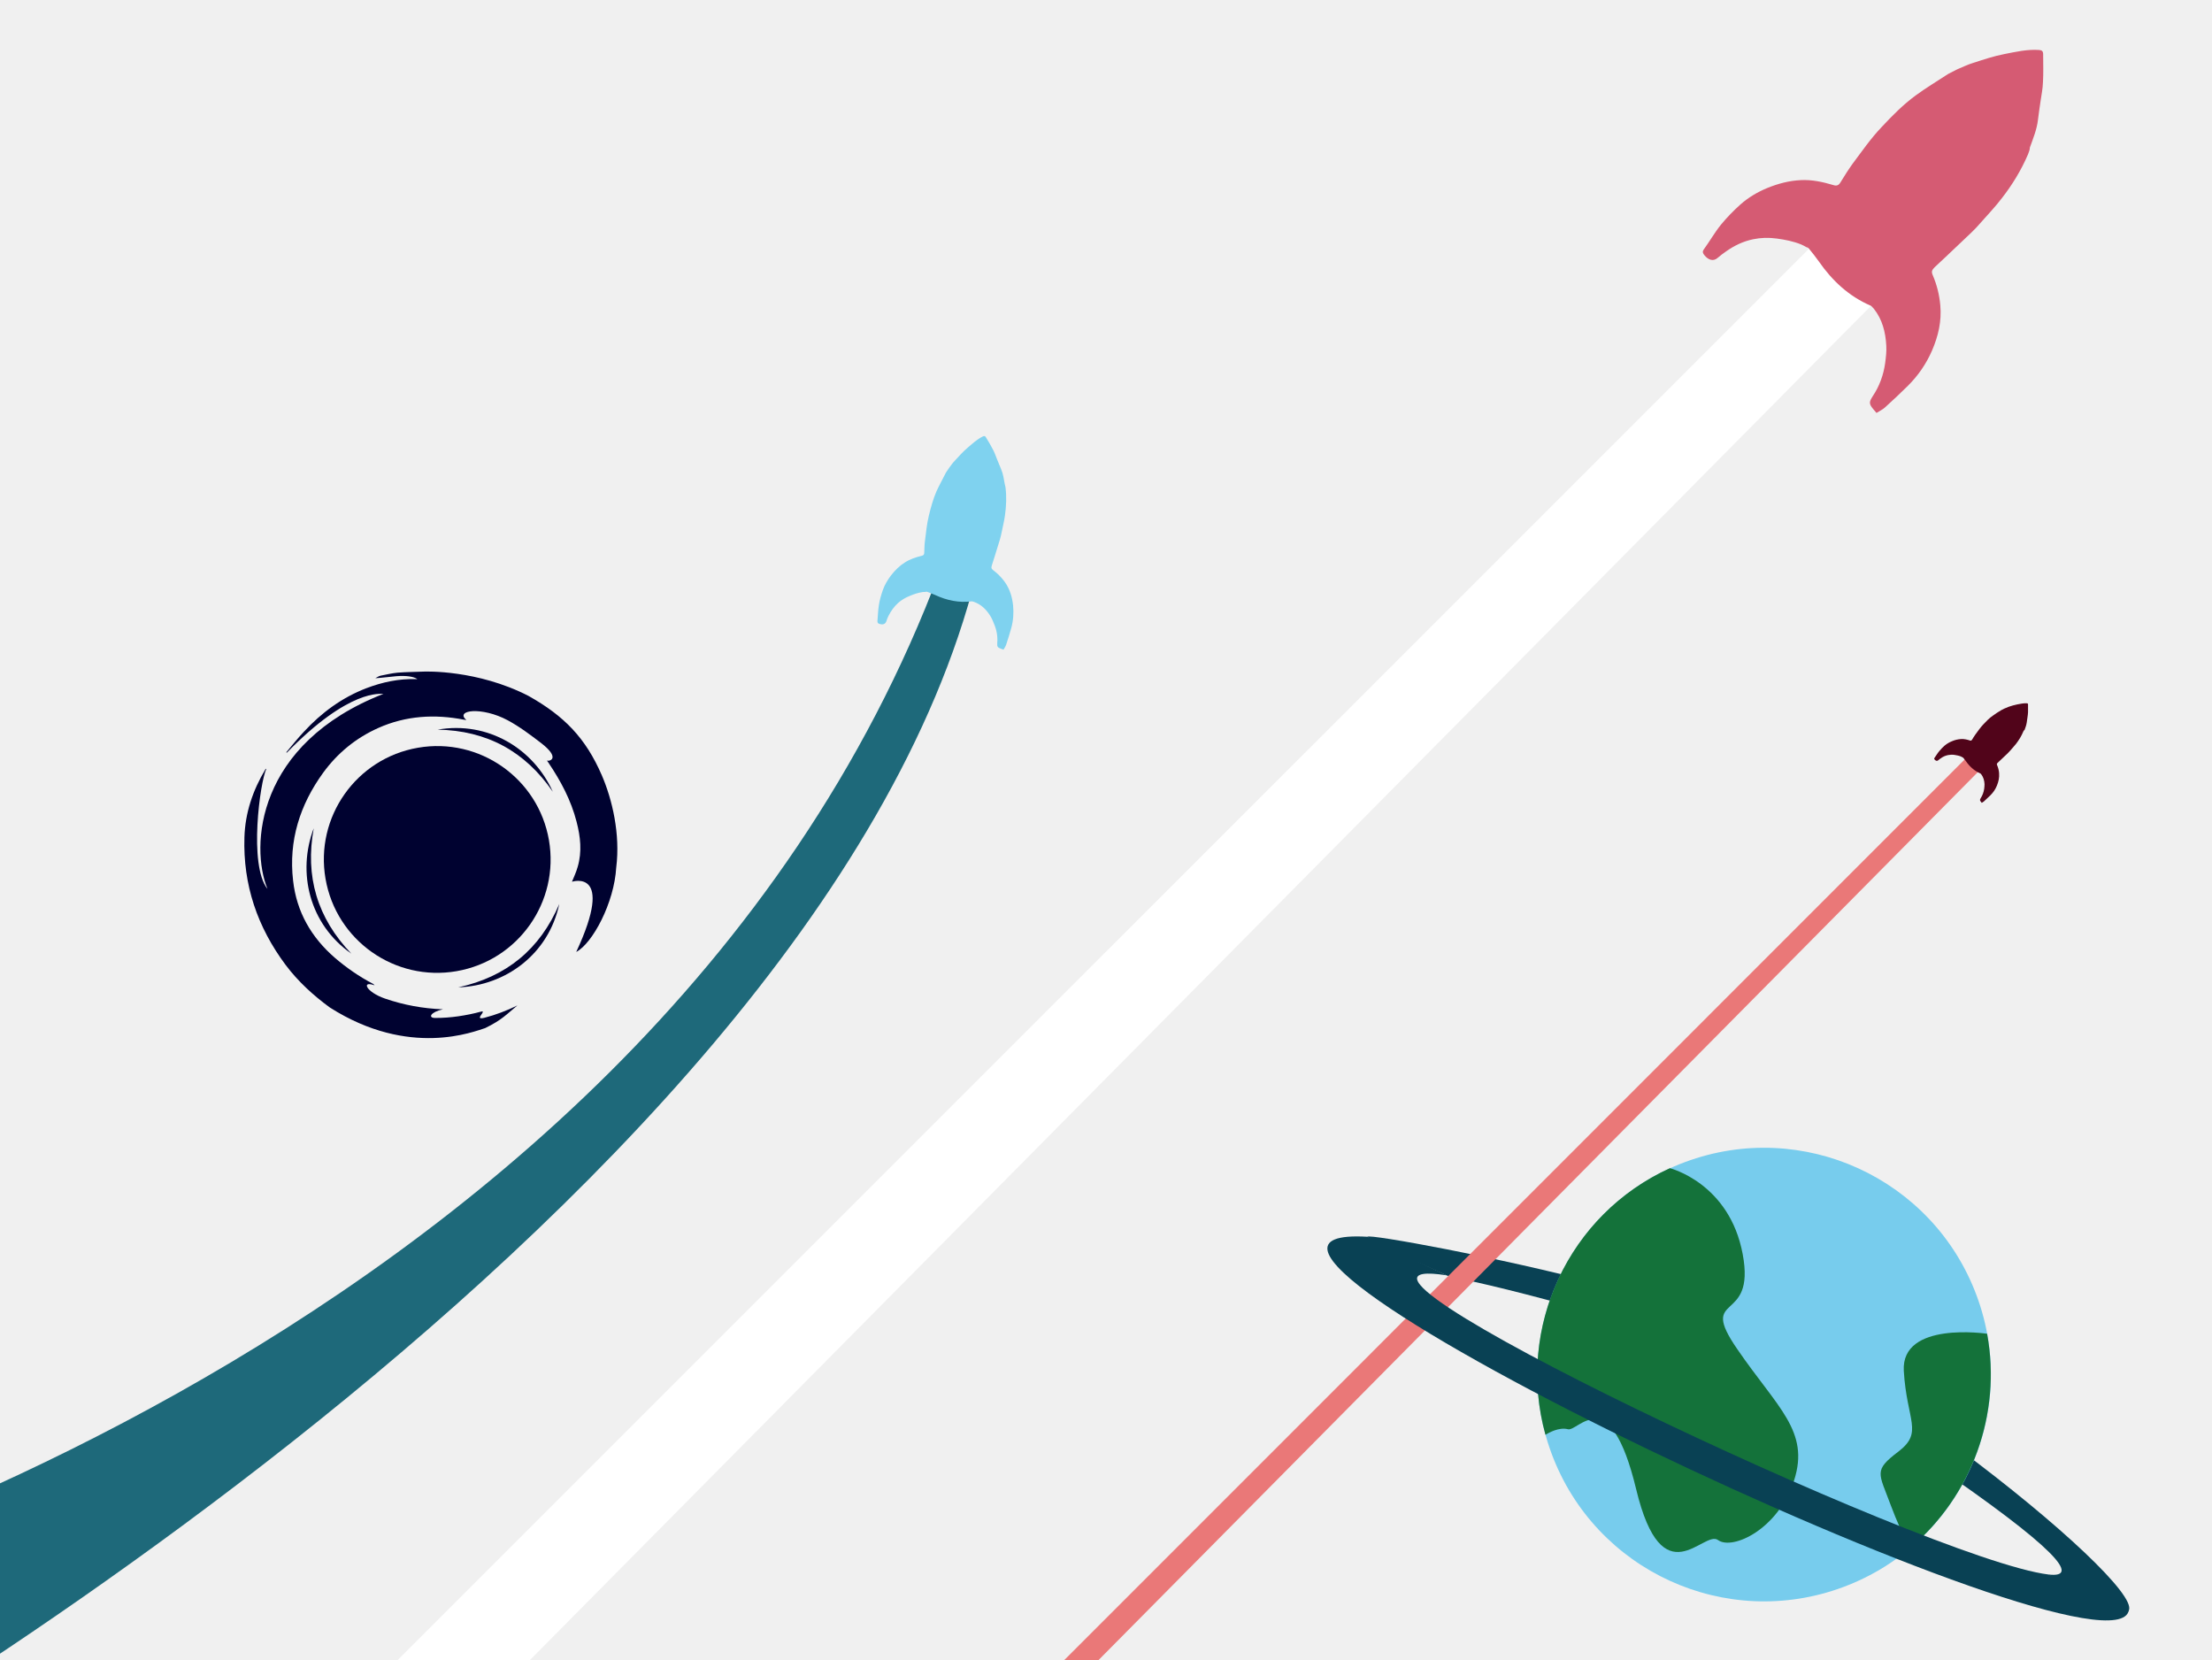
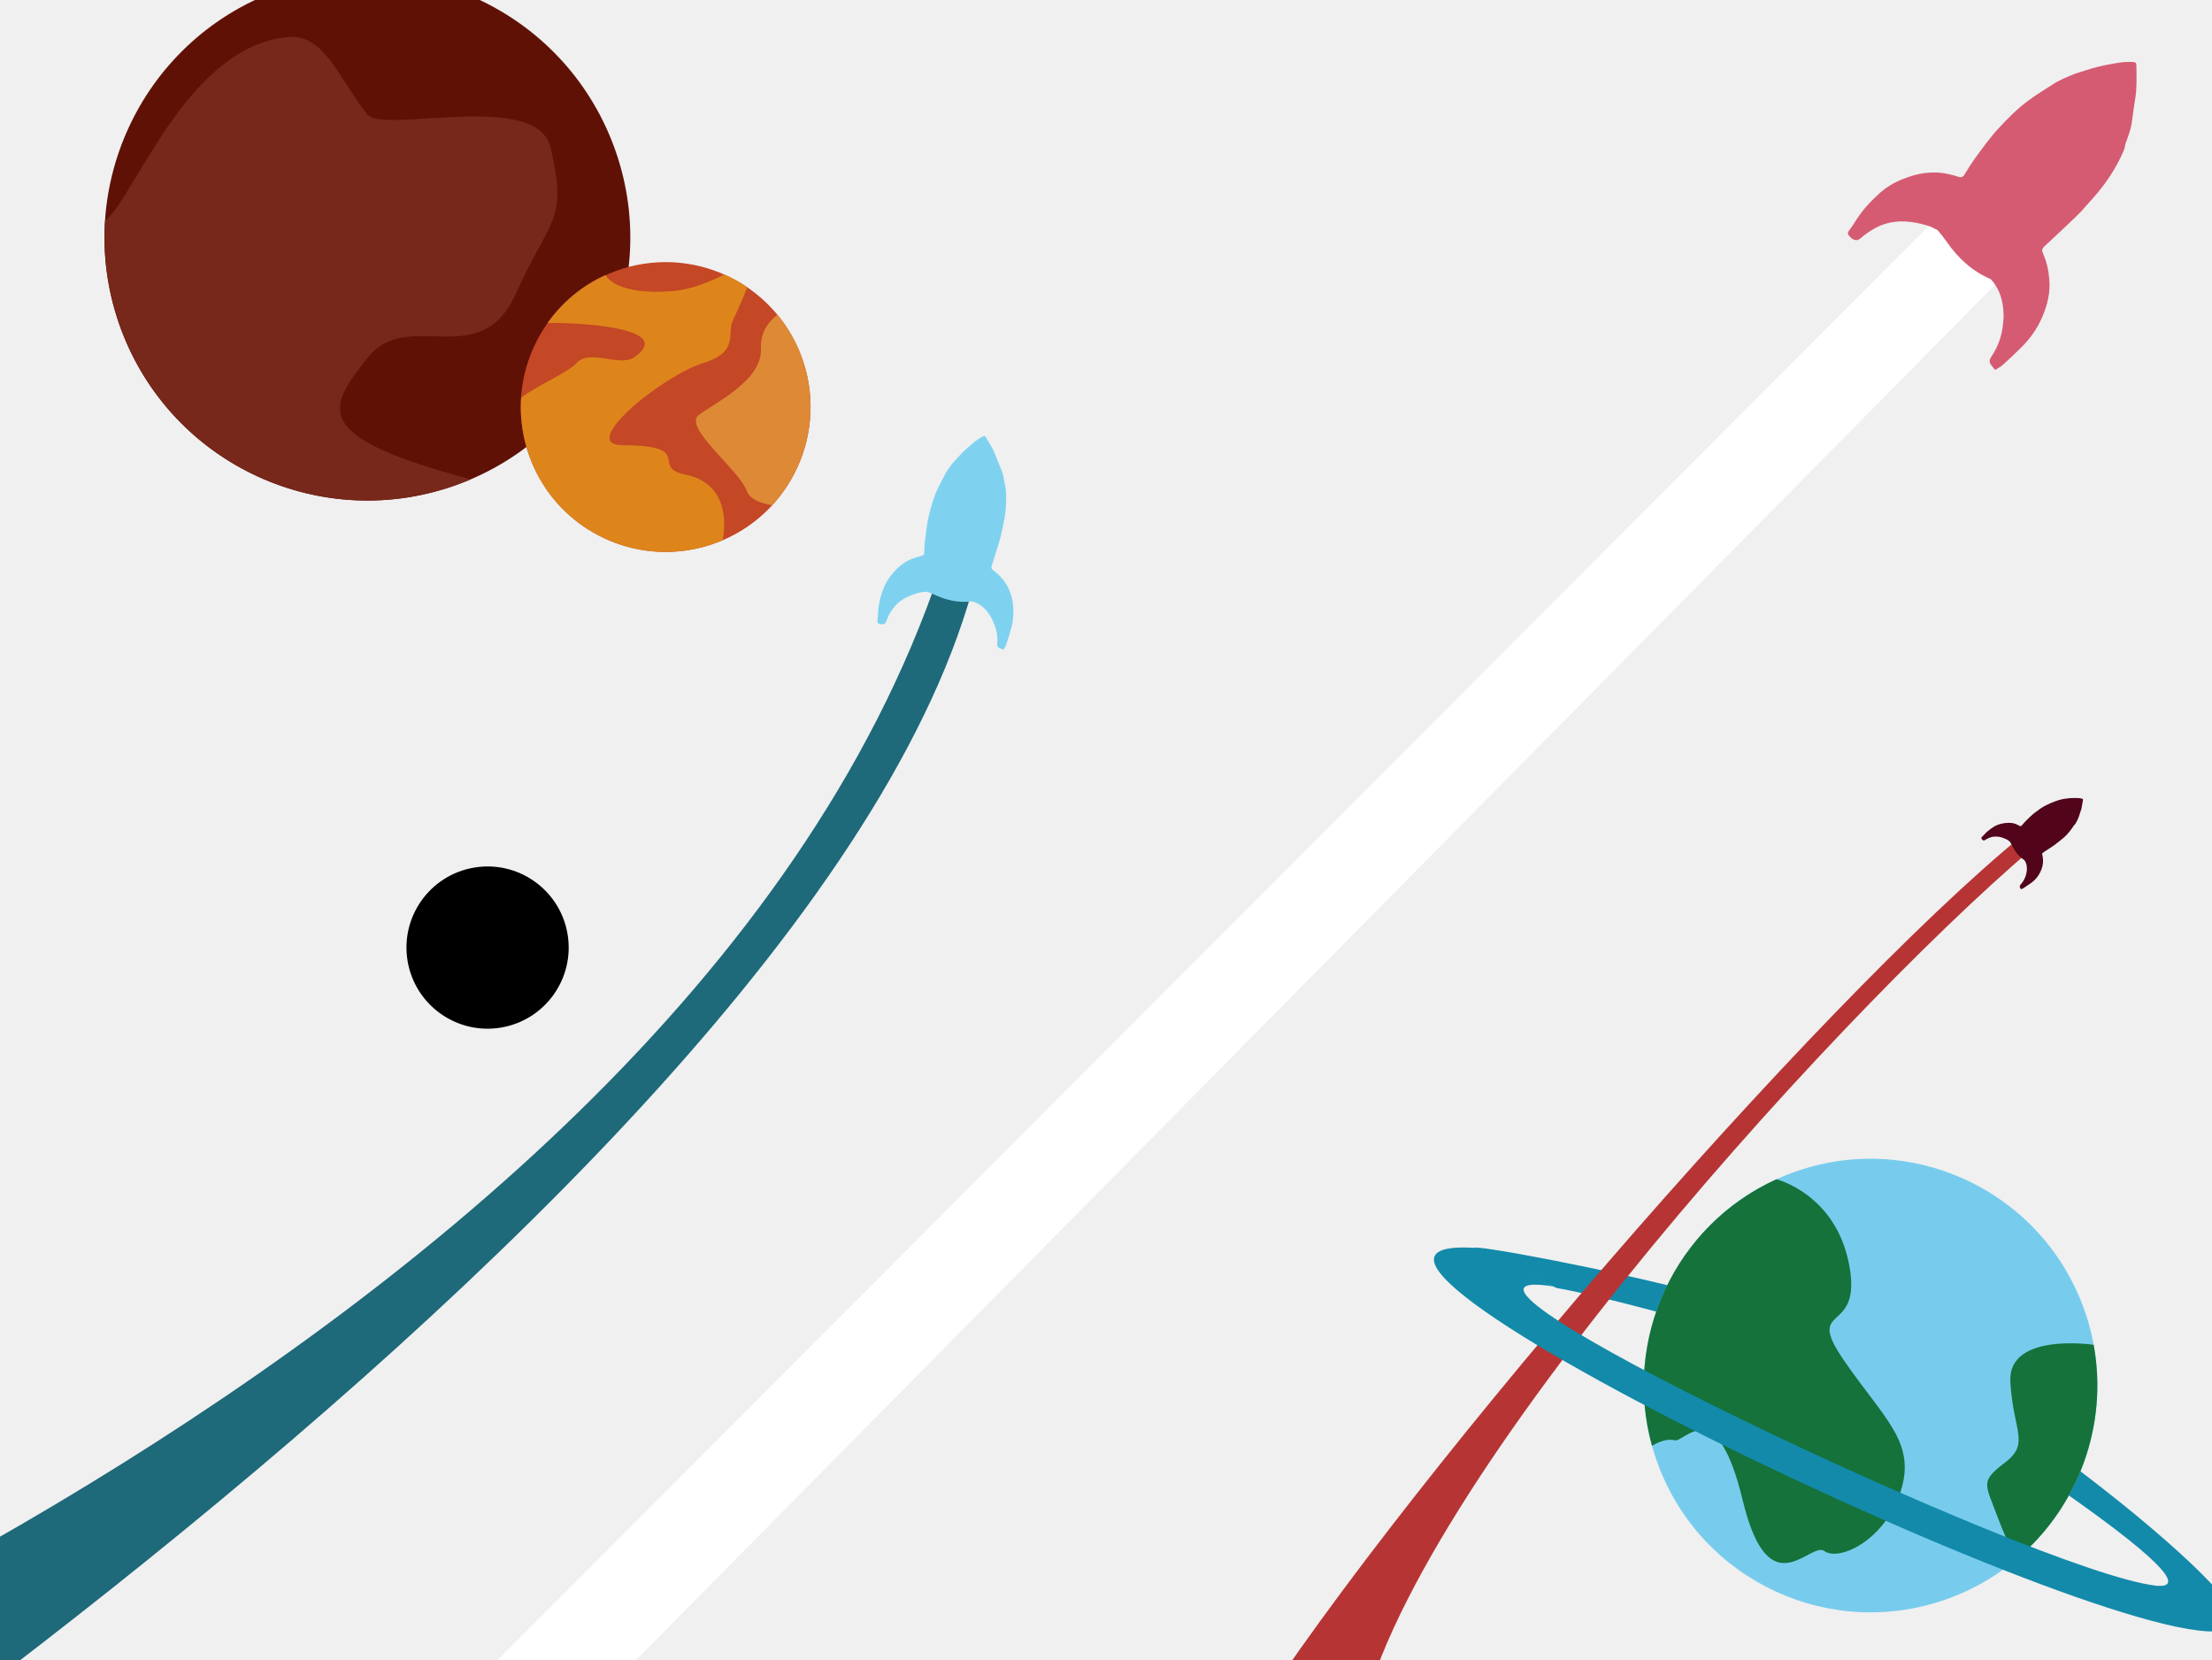
- <svg xmlns="http://www.w3.org/2000/svg" version="1.1" x="0px" y="0px" viewBox="0 0 1200 900" style="enable-background:new 0 0 1200 900;" xml:space="preserve">
+ <svg xmlns="http://www.w3.org/2000/svg" version="1.1" id="Calque_1" x="0px" y="0px" viewBox="0 0 1200 900" style="enable-background:new 0 0 1200 900;" xml:space="preserve">
  <style type="text/css">
- 	.st0{fill:#094154;}
- 	.st1{fill:#77CCED;}
- 	.st2{fill:#14723A;}
- 	.st3{fill:#EA7878;}
- 	.st4{fill:#51041A;}
- 	.st5{fill:#000230;}
- 	.st6{fill:#1E697A;}
- 	.st7{fill:#7FD2EF;}
- 	.st8{fill:#FFFFFF;}
- 	.st9{fill:#D55B73;}
+ 	.st0{fill:#601106;}
+ 	.st1{fill:#77281B;}
+ 	.st2{fill:#C44726;}
+ 	.st3{fill:#DD851B;}
+ 	.st4{fill:#DD8936;}
+ 	.st5{fill:#138AAA;}
+ 	.st6{fill:#77CCED;}
+ 	.st7{fill:#14723A;}
+ 	.st8{fill:#B73434;}
+ 	.st9{fill:#51041A;}
+ 	.st10{fill:#1E697A;}
+ 	.st11{fill:#7FD2EF;}
+ 	.st12{fill:#FFFFFF;}
+ 	.st13{fill:#D55B73;}
</style>
+   <g id="Plan_5">
+     <g id="Corps_planete_2_">
+       <ellipse transform="matrix(0.9372 -0.3488 0.3488 0.9372 -32.4367 77.6191)" class="st0" cx="199.3" cy="128.9" rx="142.6" ry="142.6" />
+       <path class="st1" d="M298.7,80.1c-7.4-31.5-90.8-7.2-99.4-18c-15.5-19.5-23.3-43.6-42.7-42c-55.1,4.5-83.7,87.7-99.6,99.6    c-1.3,19.4,1.5,39.4,8.7,58.9c27.5,73.8,109.6,111.4,183.4,83.9c2.1-0.8,4.2-1.6,6.3-2.5c-89.1-23.5-76.9-39.2-56-65.9    c21.7-27.7,60.9,8.4,80.3-34.5C298.7,117.5,308.1,120.4,298.7,80.1z" />
+     </g>
+   </g>
+   <g id="Plan_4">
+     <g id="Corps_planete_1_">
+       <ellipse transform="matrix(0.9372 -0.3488 0.3488 0.9372 -54.3216 139.8226)" class="st2" cx="361.1" cy="220.8" rx="78.6" ry="78.6" />
+       <path class="st3" d="M381.3,197c19.9-6,13-16.1,16.2-23c3.6-7.7,6.2-13.7,7.9-18.2c-3.9-2.7-8.1-5-12.4-6.9    c-7.6,3.7-17.4,8.1-28.1,9c-30.4,2.5-36.1-8-36.4-8.7c-13,5.9-23.7,15-31.5,26.1c1-0.6,73.7,0.2,46.8,18.7c-8.4,5-24-4.9-31.1,3    c-4.6,5.1-21.3,12.1-30,18.7c-0.7,10.7,0.8,21.7,4.8,32.5c15.1,40.7,60.4,61.4,101.1,46.2c1.2-0.4,2.3-0.9,3.5-1.4    c2.5-14.7-0.4-31.6-20.5-35.6c-19-3.8,5.7-15.8-33.9-15.9C313,241.4,359.5,203.8,381.3,197z" />
+       <path class="st4" d="M434.8,193.3c-3.1-8.4-7.6-16-13-22.6c-4.8,3.7-9.4,9.5-9,18.2c1,17.4-24.9,29.5-33.7,36.2    c-8.8,6.6,21.7,29.6,25.9,41c1.8,4.8,7.7,7,13.9,7.9C438.3,253,445.4,222,434.8,193.3z" />
+     </g>
+   </g>
+   <g id="Plan_3.5">
+ </g>
  <g id="Plan_3">
    <g id="anneaux_planete_2nd_plan">
      <g>
-         <path class="st0" d="M786.7,692.7c11.5,1.8,46.9,10.5,71.8,17.8c4.8-7.2,9.3-14,9.3-14c-52.7-14.1-125.9-27.4-125.9-25.6     S786.7,692.7,786.7,692.7z" />
-         <path class="st0" d="M1111.3,854.1c0,0,40.1,27.4,43.6,19.4c3.6-8-36.7-46.2-92.6-87.8l-14.8,7.7     C1115,839.5,1129.3,856.2,1111.3,854.1z" />
+         <path class="st5" d="M844.5,698.7c11.5,1.8,46.9,10.5,71.8,17.8c4.8-7.2,9.3-14,9.3-14c-52.7-14.1-125.9-27.4-125.9-25.6     S844.5,698.7,844.5,698.7z" />
+         <path class="st5" d="M1169.1,860.1c0,0,40.1,27.4,43.6,19.4c3.6-8-36.7-46.2-92.6-87.8l-14.8,7.7     C1172.8,845.5,1187.1,862.2,1169.1,860.1z" />
      </g>
    </g>
    <g id="Corps_planete">
-       <ellipse transform="matrix(0.9372 -0.3488 0.3488 0.9372 -199.9797 380.581)" class="st1" cx="957" cy="745.7" rx="123" ry="123" />
-       <path class="st2" d="M973.3,803c8.6-26.7-9-39.3-30.8-71.1c-21.9-31.7,10.2-13,2.9-51.6c-7.2-38.6-39.5-46.6-39.5-46.6    c-55,25-83.6,86.6-67.5,144.6c1.6-1,7.4-4.3,12.2-3c5.5,1.5,22.7-26.9,37,32.5s36.6,21.9,44.4,27.6    C939.8,841.1,964.7,829.7,973.3,803z" />
-       <path class="st2" d="M1036.5,839.5c33.1-28.1,49.5-72.3,41.5-116c-0.1,0-46.7-7-45.2,20.1c1.6,27.2,10.8,33.3-2.9,43.8    c-13.7,10.4-10.7,11.4-4.1,29.3C1032.5,834.5,1036.5,839.5,1036.5,839.5z" />
+       <ellipse transform="matrix(0.9372 -0.3488 0.3488 0.9372 -198.4317 401.1666)" class="st6" cx="1014.8" cy="751.6" rx="123" ry="123" />
+       <path class="st7" d="M1031.1,809c8.6-26.7-9-39.3-30.8-71.1c-21.9-31.7,10.2-13,2.9-51.6c-7.2-38.6-39.5-46.6-39.5-46.6    c-55,25-83.6,86.6-67.5,144.6c1.6-1,7.4-4.3,12.2-3c5.5,1.5,22.7-26.9,37,32.5s36.6,21.9,44.4,27.6    C997.6,847.1,1022.5,835.7,1031.1,809z" />
+       <path class="st7" d="M1094.3,845.5c33.1-28.1,49.5-72.3,41.5-116c-0.1,0-46.7-7-45.2,20.1c1.6,27.2,10.8,33.3-2.9,43.8    c-13.7,10.4-10.7,11.4-4.1,29.3C1090.3,840.5,1094.3,845.5,1094.3,845.5z" />
    </g>
-     <g id="Trace_Fusee_1">
-       <polygon class="st3" points="1067,410.8 504,973.9 541.3,955.7 1074.3,417.5 1078,408.4   " />
+     <g>
+       <path class="st8" d="M667.7,951h68c8.7-123.1,257.6-397.8,366.8-490.7l-4.9-7.5C986.8,543,750,816.2,667.7,951z" />
    </g>
    <g id="anneaux_planete_1er_plan">
-       <path class="st0" d="M1111.3,854.1c-65.6-8-421.4-177.1-326.6-162.3c0,0-43.4-20.9-42.8-20.9c-135.6-8.1,405.3,248.9,413,202.5    C1154.9,873.8,1111.3,854.1,1111.3,854.1z" />
+       <path class="st5" d="M1169.1,860.1c-65.6-8-421.4-177.1-326.6-162.3c0,0-43.4-20.9-42.8-20.9c-135.6-8.1,405.3,248.9,413,202.5    C1212.7,879.8,1169.1,860.1,1169.1,860.1z" />
    </g>
    <g id="Fusee_1">
-       <path class="st4" d="M1097.6,396.9c-1,2.4-2.3,4.5-3.9,6.6c-1,1.3-2.1,2.4-3.1,3.6c-0.5,0.5-1,1.1-1.5,1.6    c-1.2,1.2-2.5,2.4-3.7,3.5c-0.6,0.5-1.1,1.1-1.7,1.6c-0.4,0.4-0.5,0.7-0.3,1.2c0.6,1.4,1,2.9,1.1,4.4c0.2,2.4-0.3,4.6-1.2,6.8    c-0.8,2-2,3.7-3.5,5.2c-1.1,1.1-2.3,2.2-3.5,3.3c-0.3,0.3-0.8,0.5-1.2,0.8c-0.2-0.2-0.3-0.4-0.5-0.6c-0.6-0.8-0.6-1-0.1-1.9    c1-1.5,1.6-3.2,1.9-5c0.1-0.9,0.2-1.7,0.2-2.6c-0.1-2-0.6-3.9-1.9-5.5c-0.2-0.1-0.3-0.4-0.5-0.4c-3.2-1.4-5.7-3.7-7.7-6.6    c-0.5-0.7-1-1.3-1.5-1.9c-0.1-0.1-0.3-0.1-0.4-0.2c-0.2-0.1-0.5-0.3-0.7-0.4c-1.2-0.5-2.4-0.7-3.6-0.9c-1.2-0.2-2.4-0.1-3.5,0.1    c-1.5,0.3-2.8,0.9-4,1.8c-0.4,0.3-0.9,0.6-1.3,1c-0.7,0.6-1.4,0.3-2-0.4c-0.2-0.3-0.3-0.5-0.1-0.8c0.9-1.2,1.6-2.5,2.6-3.7    c0.9-1.1,1.9-2.1,2.9-3c1.2-1,2.5-1.8,4-2.4c1.6-0.7,3.3-1.1,5-1.2c1.7-0.1,3.3,0.3,4.8,0.8c0.5,0.2,0.8,0,1.1-0.4    c0.6-0.9,1.1-1.9,1.8-2.8c1.4-1.9,2.7-3.8,4.3-5.5c1.6-1.7,3.2-3.4,5.1-4.7c1.6-1.2,3.2-2.2,4.9-3.2c0.5-0.2,0.9-0.5,1.4-0.7    c0.8-0.3,1.6-0.7,2.4-1c1.5-0.5,3.1-1,4.7-1.3c1.7-0.3,3.4-0.7,5.1-0.6c0.5,0,0.7,0.2,0.7,0.7c0,1.4,0,2.8,0,4.1    c0,0.9-0.2,1.9-0.3,2.8c-0.1,0.9-0.3,1.9-0.4,2.8c-0.2,1.4-0.7,2.8-1.2,4.1C1097.9,396.2,1097.7,396.6,1097.6,396.9z" />
+       <path class="st9" d="M1124.8,448.2c-1.4,2.2-3,4.1-4.9,5.9c-1.2,1.1-2.5,2-3.7,3c-0.6,0.4-1.2,0.9-1.7,1.3c-1.4,1-2.9,2-4.2,2.8    c-0.7,0.4-1.3,0.9-1.9,1.3c-0.5,0.3-0.6,0.6-0.5,1.1c0.4,1.5,0.5,3,0.4,4.5c-0.2,2.4-1.1,4.5-2.3,6.5c-1.1,1.8-2.6,3.3-4.3,4.5    c-1.3,0.9-2.6,1.8-4,2.7c-0.3,0.2-0.9,0.4-1.3,0.6c-0.2-0.2-0.2-0.4-0.4-0.7c-0.5-0.9-0.4-1.1,0.2-1.9c1.2-1.3,2.1-2.9,2.7-4.6    c0.2-0.9,0.5-1.6,0.6-2.5c0.2-2,0.1-3.9-1-5.7c-0.2-0.1-0.2-0.4-0.4-0.5c-2.9-1.9-5-4.6-6.5-7.8c-0.4-0.8-0.8-1.4-1.2-2.1    c-0.1-0.1-0.3-0.1-0.4-0.3c-0.2-0.1-0.4-0.4-0.6-0.5c-1.1-0.7-2.3-1.1-3.4-1.5c-1.1-0.4-2.3-0.5-3.5-0.5c-1.5,0-2.9,0.4-4.2,1.1    c-0.4,0.2-1,0.4-1.4,0.8c-0.8,0.5-1.4,0.1-1.9-0.7c-0.1-0.3-0.2-0.5,0-0.8c1.1-1,2-2.2,3.2-3.2c1.1-0.9,2.2-1.8,3.4-2.5    c1.3-0.8,2.8-1.4,4.3-1.7c1.7-0.4,3.4-0.5,5.1-0.4s3.2,0.8,4.6,1.6c0.5,0.3,0.8,0.1,1.2-0.2c0.7-0.8,1.4-1.7,2.2-2.5    c1.7-1.6,3.3-3.3,5.2-4.7c1.9-1.4,3.7-2.8,5.8-3.8c1.8-0.9,3.5-1.6,5.4-2.3c0.5-0.1,1-0.3,1.5-0.5c0.8-0.2,1.7-0.4,2.5-0.6    c1.6-0.2,3.2-0.5,4.9-0.5c1.7,0,3.5-0.1,5.1,0.3c0.5,0.1,0.7,0.3,0.6,0.8c-0.2,1.4-0.5,2.8-0.7,4c-0.1,0.9-0.5,1.8-0.8,2.7    c-0.2,0.9-0.6,1.8-0.9,2.7c-0.4,1.3-1.2,2.6-1.9,3.8C1125.2,447.5,1125,447.9,1124.8,448.2z" />
+     </g>
+   </g>
+   <g id="Plan_2.5">
+     <g id="Centre_trou_noir">
+       <ellipse transform="matrix(0.9854 -0.1704 0.1704 0.9854 -83.7151 52.5949)" cx="264.5" cy="514" rx="44" ry="44" />
    </g>
  </g>
  <g id="Plan_2">
-     <g id="Centre_trou_noir">
-       <ellipse transform="matrix(0.9854 -0.1704 0.1704 0.9854 -75.9781 47.2463)" class="st5" cx="237.2" cy="466.2" rx="61.5" ry="61.5" />
-     </g>
-     <g id="trou_noir">
-       <path class="st5" d="M145.1,482.2c-9.4-23-6.2-78.8,62.9-105.8c-1.4,0.1-18.4-3-52.4,31.9c-0.1-0.1-0.2-0.1-0.3-0.2    c3.1-3.7,6.2-7.6,9.5-11.1c9.6-10.4,20.7-18.6,34-23.7c8.7-3.3,17.6-5.2,27-4.9c0.2,0,0.4,0,0.6,0c-1.9-1.4-6-2-11.3-1.6    c-3.8,0.3-7.6,0.9-11.5,1.1c1-0.5,1.9-1.2,3-1.4c3-0.6,6-1.3,9-1.6c4.9-0.4,9.8-0.4,14.6-0.6c0.5,0,28.7-1.1,56.5,13.2    c19.4,10.9,31,22.8,39.8,43.1c5.6,13,10.1,31.8,7.8,50c-1.1,19.1-12.8,41.1-21.7,45.8c21.3-45.7-2.3-38.1-2.3-38.1    c1-2.5,2.3-5.2,3.1-8.1c2.4-8.2,1.5-16.3-0.6-24.4c-3-11.7-8.6-22.2-15.3-32.1c-0.2-0.4-0.5-0.7-0.8-1.1c1.9,0.5,7.2-1.5-3.1-9.5    c-5.9-4.5-11.7-8.9-18.2-12.4c-14-7.5-28.8-5.6-22.4-0.1c-0.4-0.1-0.9-0.1-1.3-0.2c-15.9-3.1-31.5-2.2-46.5,4.5    c-12.1,5.4-22.1,13.6-29.9,24.3c-12.6,17.4-18.8,36.8-16.3,58.5c1.9,17,9.9,30.8,22.7,41.9c6.3,5.4,13.1,10.1,20.5,14    c0.4,0.2,0.7,0.5,1,0.9c-7.5-2.7-4.5,3.7,5.7,7.2c10.2,3.5,20.6,5.4,31.4,5.8c-6.8,1.5-8.3,4.7-4.2,4.7c4.2,0,8.3-0.3,12.5-0.9    c4.1-0.6,8.2-1.4,12.2-2.5s-4.3,4.9,2,3.3c6.2-1.6,12.2-3.9,17.9-6.7c-6,4.9-8.3,7.8-17.5,12.3c-5.7,1.7-41,16.4-84.3-11.2    c-9-6.6-17.2-14.1-23.9-23c-15.4-20.6-23.2-43.6-22.4-69.3c0.4-13.3,4.6-25.6,11.4-36.9c0.1-0.1,0.2-0.2,0.5-0.3    C141.1,424.1,134.8,469.3,145.1,482.2z" />
-       <path class="st5" d="M190.6,517.3c-22.8-15.9-29.5-44-20.4-68C165.4,475.4,172.1,498,190.6,517.3z" />
-       <path class="st5" d="M237.4,395.8c27.3-4.8,52,10.3,62.5,33.7C284.8,407.5,264.1,396.3,237.4,395.8z" />
-       <path class="st5" d="M303.4,490.4c-5.8,27.2-29.1,44.3-54.8,45.2C274.7,529.9,292.9,515,303.4,490.4z" />
-     </g>
    <g id="Trace_fusee_2">
-       <path class="st6" d="M509.9,309.7C346.8,744.2-196,876.5-196,876.5l49.5,111.1c0,0,587.4-322.2,676.1-675.6    C509.9,309.7,509.9,309.7,509.9,309.7z" />
+       <path class="st10" d="M509.9,309.7C361.1,751.6-339.9,992-339.9,992v153c0,0,780.8-479.7,869.5-833.1    C509.9,309.7,509.9,309.7,509.9,309.7z" />
    </g>
    <g id="Fusee_2">
-       <path class="st7" d="M545.5,264.5c0.6,5,0.4,10-0.3,15c-0.4,3.1-1.2,6.1-1.8,9.2c-0.3,1.4-0.6,2.8-1,4.1c-1,3.3-2,6.5-3,9.7    c-0.5,1.5-0.9,2.9-1.4,4.4c-0.3,1.2-0.2,1.6,0.8,2.4c2.4,1.8,4.5,3.9,6.3,6.4c2.7,3.8,4,8.1,4.5,12.7c0.4,4.2,0.1,8.3-1,12.3    c-0.8,3-1.8,6.1-2.8,9.1c-0.3,0.9-0.8,1.6-1.4,2.6c-0.5-0.2-0.9-0.3-1.4-0.5c-1.9-0.7-2.1-1.1-2-3.1c0.3-3.6-0.3-7-1.7-10.3    c-0.6-1.6-1.3-3.2-2.2-4.6c-2.1-3.3-4.8-6-8.7-7.4c-0.4-0.1-0.8-0.3-1.2-0.3c-7,0.9-13.5-0.5-19.8-3.4c-1.5-0.7-3-1.2-4.5-1.8    c-0.2-0.1-0.6,0-0.9,0.1c-0.6,0-1.1,0-1.7,0.1c-2.5,0.4-4.8,1.2-7.1,2.2c-2.2,0.9-4.2,2.1-6,3.7c-2.2,2-3.9,4.4-5.2,7    c-0.5,1-0.9,2-1.2,3c-0.6,1.6-2.1,1.9-3.8,1.3c-0.6-0.2-1-0.5-1-1.4c0.3-2.9,0.3-5.9,0.8-8.8c0.4-2.7,1.2-5.4,2.1-8    c1-2.9,2.6-5.6,4.5-8.1c2.1-2.7,4.6-5.2,7.5-7c2.8-1.8,5.9-2.8,9.1-3.6c1-0.2,1.4-0.7,1.4-1.7c0.1-2.2,0.1-4.3,0.4-6.5    c0.6-4.6,1-9.1,2.1-13.6c1.1-4.5,2.3-8.9,4.1-13.1c1.6-3.5,3.5-6.9,5.2-10.3c0.6-0.8,1.1-1.7,1.7-2.5c1-1.4,2-2.8,3.2-4    c2.2-2.4,4.3-4.8,6.8-6.9c2.6-2.2,5.1-4.6,8.2-6.1c0.9-0.4,1.3-0.4,1.8,0.5c1.4,2.3,2.8,4.6,4,7c0.8,1.6,1.4,3.4,2.1,5.1    c0.7,1.7,1.4,3.4,2.1,5.1c1.1,2.6,1.5,5.4,2,8.2C545.2,263.1,545.4,263.8,545.5,264.5z" />
+       <path class="st11" d="M545.5,264.5c0.6,5,0.4,10-0.3,15c-0.4,3.1-1.2,6.1-1.8,9.2c-0.3,1.4-0.6,2.8-1,4.1c-1,3.3-2,6.5-3,9.7    c-0.5,1.5-0.9,2.9-1.4,4.4c-0.3,1.2-0.2,1.6,0.8,2.4c2.4,1.8,4.5,3.9,6.3,6.4c2.7,3.8,4,8.1,4.5,12.7c0.4,4.2,0.1,8.3-1,12.3    c-0.8,3-1.8,6.1-2.8,9.1c-0.3,0.9-0.8,1.6-1.4,2.6c-0.5-0.2-0.9-0.3-1.4-0.5c-1.9-0.7-2.1-1.1-2-3.1c0.3-3.6-0.3-7-1.7-10.3    c-0.6-1.6-1.3-3.2-2.2-4.6c-2.1-3.3-4.8-6-8.7-7.4c-0.4-0.1-0.8-0.3-1.2-0.3c-7,0.9-13.5-0.5-19.8-3.4c-1.5-0.7-3-1.2-4.5-1.8    c-0.2-0.1-0.6,0-0.9,0.1c-0.6,0-1.1,0-1.7,0.1c-2.5,0.4-4.8,1.2-7.1,2.2c-2.2,0.9-4.2,2.1-6,3.7c-2.2,2-3.9,4.4-5.2,7    c-0.5,1-0.9,2-1.2,3c-0.6,1.6-2.1,1.9-3.8,1.3c-0.6-0.2-1-0.5-1-1.4c0.3-2.9,0.3-5.9,0.8-8.8c0.4-2.7,1.2-5.4,2.1-8    c1-2.9,2.6-5.6,4.5-8.1c2.1-2.7,4.6-5.2,7.5-7c2.8-1.8,5.9-2.8,9.1-3.6c1-0.2,1.4-0.7,1.4-1.7c0.1-2.2,0.1-4.3,0.4-6.5    c0.6-4.6,1-9.1,2.1-13.6s2.3-8.9,4.1-13.1c1.6-3.5,3.5-6.9,5.2-10.3c0.6-0.8,1.1-1.7,1.7-2.5c1-1.4,2-2.8,3.2-4    c2.2-2.4,4.3-4.8,6.8-6.9c2.6-2.2,5.1-4.6,8.2-6.1c0.9-0.4,1.3-0.4,1.8,0.5c1.4,2.3,2.8,4.6,4,7c0.8,1.6,1.4,3.4,2.1,5.1    c0.7,1.7,1.4,3.4,2.1,5.1c1.1,2.6,1.5,5.4,2,8.2C545.2,263.1,545.4,263.8,545.5,264.5z" />
    </g>
  </g>
  <g id="Plan_1">
    <g id="Trace_fusee_3">
-       <polygon class="st8" points="981.5,134.8 87.1,1029.1 133.8,1055.7 1015.1,165.8 1023.3,125.5   " />
+       <polygon class="st12" points="1066.4,102.5 130.2,1040.5 179.1,1068.4 1101.6,135 1110.1,92.7   " />
    </g>
    <g id="Fusee_3">
-       <path class="st9" d="M1100.2,83.7c-3.7,8.6-8.5,16.5-14.2,23.8c-3.5,4.6-7.5,8.8-11.3,13.1c-1.7,2-3.5,3.9-5.4,5.7    c-4.5,4.3-9,8.6-13.6,12.9c-2.1,2-4.1,3.9-6.2,5.8c-1.6,1.6-1.8,2.5-0.9,4.5c2.2,5.2,3.5,10.5,4,16.1c0.8,8.7-1.1,16.7-4.5,24.6    c-3.1,7.1-7.4,13.4-12.9,18.9c-4.1,4.1-8.4,8.1-12.7,12c-1.2,1.1-2.8,1.8-4.5,2.9c-0.6-0.7-1.2-1.4-1.8-2.1    c-2.3-2.8-2.3-3.8-0.3-6.9c3.7-5.5,5.9-11.6,6.8-18.1c0.4-3.1,0.8-6.3,0.6-9.4c-0.4-7.3-2.1-14.2-6.8-20.1c-0.6-0.5-1-1.3-1.7-1.6    c-11.8-5.1-20.8-13.5-28.1-24c-1.7-2.4-3.6-4.8-5.5-7.1c-0.3-0.4-0.9-0.5-1.4-0.7c-0.9-0.5-1.7-1-2.7-1.4    c-4.2-1.7-8.7-2.6-13.2-3.2c-4.4-0.6-8.6-0.5-12.9,0.4c-5.3,1.1-10.1,3.4-14.5,6.5c-1.6,1.1-3.2,2.3-4.7,3.6    c-2.4,2.1-5.1,1.1-7.2-1.5c-0.8-1-1.2-1.8-0.3-3.1c3.2-4.4,5.9-9.2,9.3-13.4c3.2-3.9,6.8-7.6,10.6-11c4.3-3.8,9.2-6.7,14.5-8.9    c5.9-2.4,11.9-4,18.3-4.3c6-0.3,11.9,1,17.6,2.7c1.8,0.6,2.9,0.1,3.8-1.4c2.1-3.4,4.2-6.8,6.5-10c5.1-6.8,9.9-13.8,15.8-20    c5.8-6.2,11.7-12.2,18.5-17.2c5.7-4.2,11.8-7.8,17.7-11.7c1.6-0.8,3.3-1.7,4.9-2.5c2.9-1.2,5.7-2.6,8.7-3.5    c5.6-1.8,11.2-3.7,17-4.8c6.1-1.2,12.2-2.6,18.5-2.2c1.8,0.1,2.4,0.6,2.4,2.5c0,5,0.2,10-0.1,15c-0.1,3.4-0.8,6.8-1.3,10.2    c-0.5,3.4-1,6.8-1.4,10.1c-0.6,5.3-2.6,10.1-4.4,15.1C1101.2,81.1,1100.7,82.4,1100.2,83.7z" />
+       <path class="st13" d="M1152.1,81.7c-3.1,7.3-7.2,14-12,20.2c-3,3.9-6.4,7.5-9.6,11.1c-1.4,1.7-3,3.3-4.6,4.8    c-3.8,3.6-7.6,7.3-11.5,10.9c-1.8,1.7-3.5,3.3-5.3,4.9c-1.4,1.4-1.5,2.1-0.8,3.8c1.9,4.4,3,8.9,3.4,13.7    c0.7,7.4-0.9,14.2-3.8,20.9c-2.6,6-6.3,11.4-10.9,16c-3.5,3.5-7.1,6.9-10.8,10.2c-1,0.9-2.4,1.5-3.8,2.5c-0.5-0.6-1-1.2-1.5-1.8    c-2-2.4-2-3.2-0.3-5.9c3.1-4.7,5-9.8,5.8-15.3c0.3-2.6,0.7-5.3,0.5-8c-0.3-6.2-1.8-12-5.8-17c-0.5-0.4-0.8-1.1-1.4-1.4    c-10-4.3-17.6-11.4-23.8-20.4c-1.4-2-3.1-4.1-4.7-6c-0.3-0.3-0.8-0.4-1.2-0.6c-0.8-0.4-1.4-0.8-2.3-1.2c-3.6-1.4-7.4-2.2-11.2-2.7    c-3.7-0.5-7.3-0.4-10.9,0.3c-4.5,0.9-8.6,2.9-12.3,5.5c-1.4,0.9-2.7,2-4,3.1c-2,1.8-4.3,0.9-6.1-1.3c-0.7-0.8-1-1.5-0.3-2.6    c2.7-3.7,5-7.8,7.9-11.4c2.7-3.3,5.8-6.4,9-9.3c3.6-3.2,7.8-5.7,12.3-7.5c5-2,10.1-3.4,15.5-3.6c5.1-0.3,10.1,0.8,14.9,2.3    c1.5,0.5,2.5,0.1,3.2-1.2c1.8-2.9,3.6-5.8,5.5-8.5c4.3-5.8,8.4-11.7,13.4-17c4.9-5.3,9.9-10.3,15.7-14.6c4.8-3.6,10-6.6,15-9.9    c1.4-0.7,2.8-1.4,4.2-2.1c2.5-1,4.8-2.2,7.4-3c4.7-1.5,9.5-3.1,14.4-4.1c5.2-1,10.3-2.2,15.7-1.9c1.5,0.1,2,0.5,2,2.1    c0,4.2,0.2,8.5-0.1,12.7c-0.1,2.9-0.7,5.8-1.1,8.6c-0.4,2.9-0.8,5.8-1.2,8.6c-0.5,4.5-2.2,8.6-3.7,12.8    C1152.9,79.5,1152.5,80.6,1152.1,81.7z" />
    </g>
  </g>
</svg>
